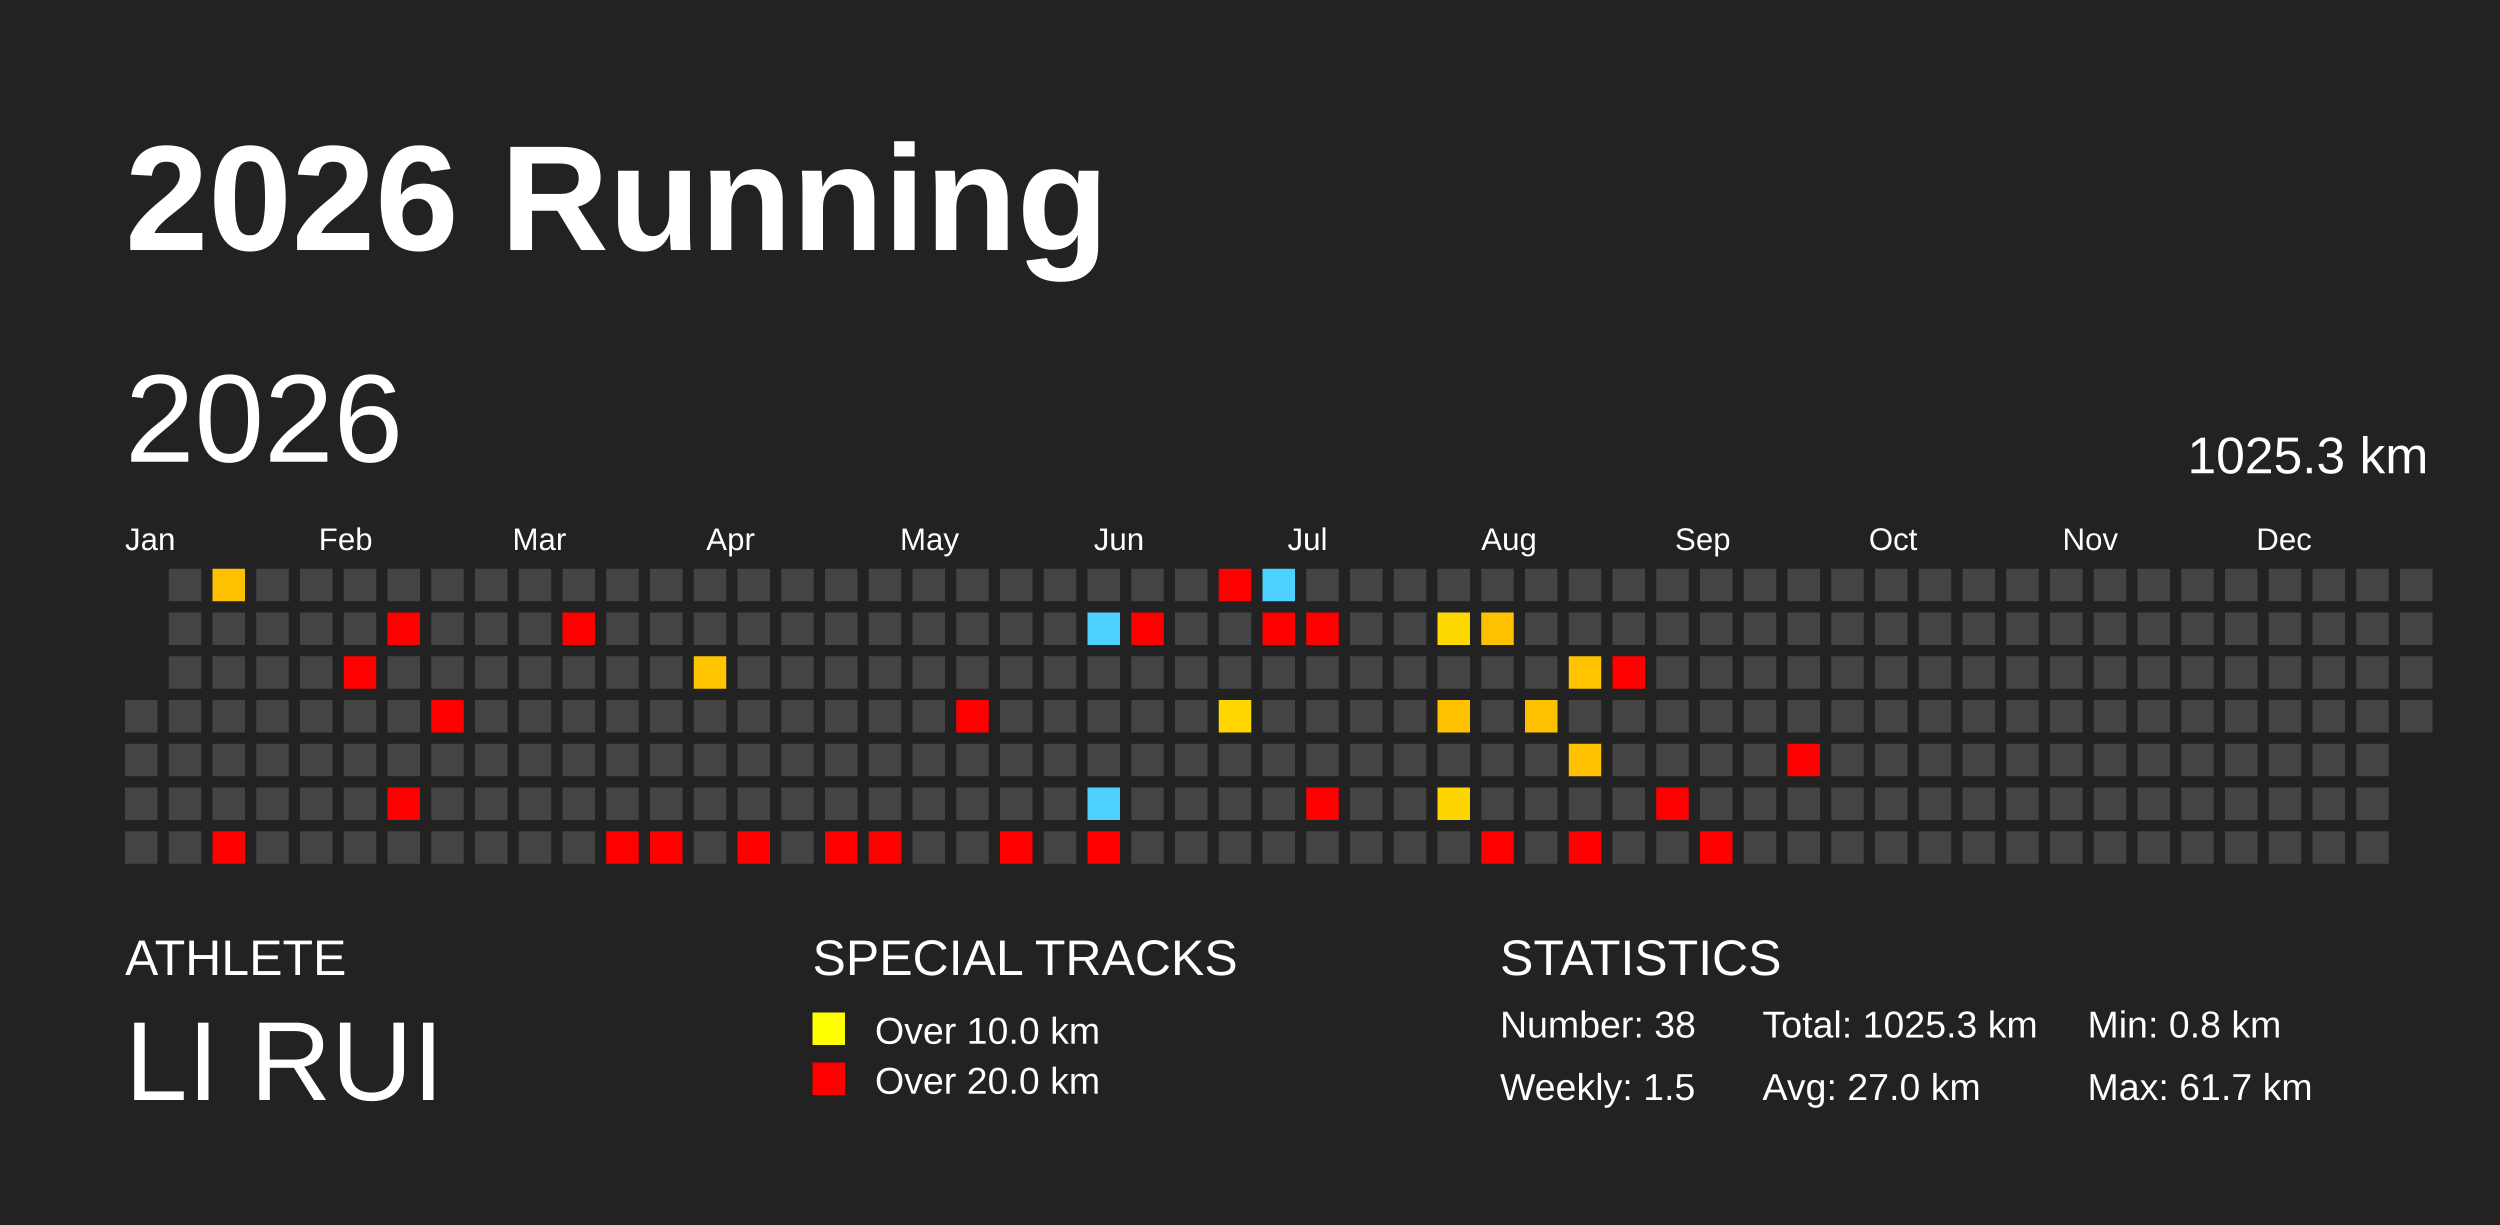
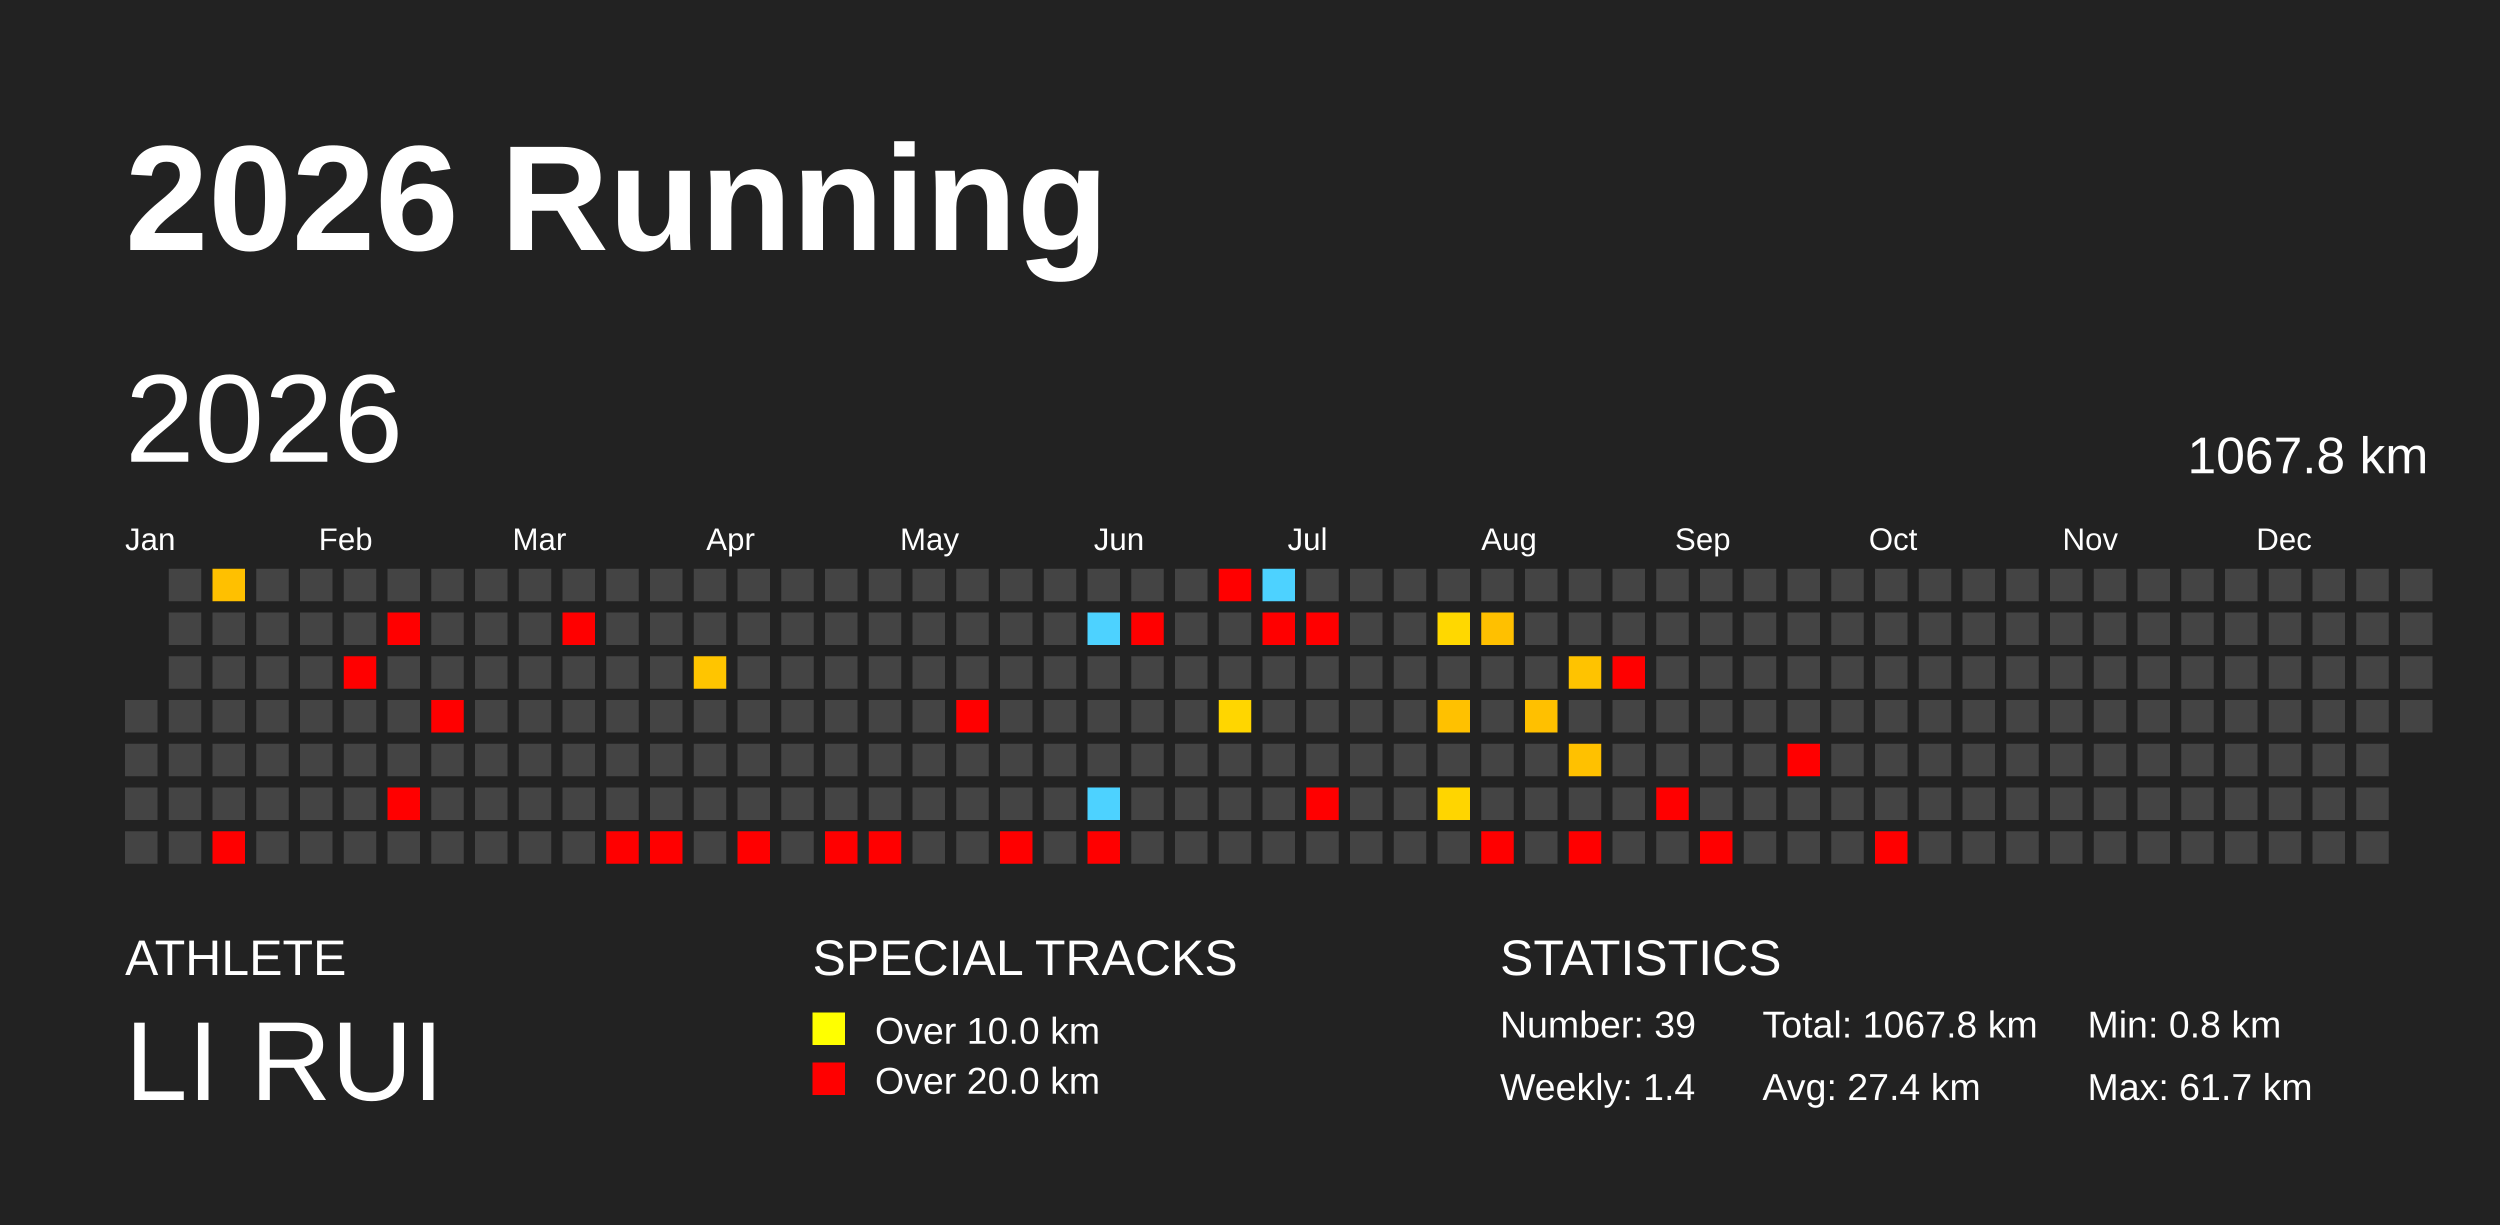
<svg xmlns="http://www.w3.org/2000/svg" baseProfile="full" height="98mm" version="1.1" viewBox="0,0,200,98" width="200mm">
  <defs />
  <rect fill="#222222" height="98" width="200" x="0" y="0" />
  <text fill="#FFFFFF" style="font-size:12px; font-family:Arial; font-weight:bold;" x="10" y="20">2026 Running</text>
  <text fill="#FFFFFF" style="font-size:4px; font-family:Arial" x="10" y="78">ATHLETE</text>
  <text fill="#FFFFFF" style="font-size:9px; font-family:Arial" x="10" y="88">LI RUI</text>
  <text fill="#FFFFFF" style="font-size:4px; font-family:Arial" x="65" y="78">SPECIAL TRACKS</text>
  <rect fill="yellow" height="2.6" width="2.6" x="65" y="81" />
  <text fill="#FFFFFF" style="font-size:3px; font-family:Arial" x="70" y="83.5">Over 10.0 km</text>
  <rect fill="red" height="2.6" width="2.6" x="65" y="85" />
  <text fill="#FFFFFF" style="font-size:3px; font-family:Arial" x="70" y="87.5">Over 20.0 km</text>
  <text fill="#FFFFFF" style="font-size:4px; font-family:Arial" x="120" y="78">STATISTICS</text>
-   <text fill="#FFFFFF" style="font-size:3px; font-family:Arial" x="120" y="83">Number: 38</text>
-   <text fill="#FFFFFF" style="font-size:3px; font-family:Arial" x="120" y="88">Weekly: 1.5</text>
-   <text fill="#FFFFFF" style="font-size:3px; font-family:Arial" x="141" y="83">Total: 1025.3 km</text>
-   <text fill="#FFFFFF" style="font-size:3px; font-family:Arial" x="141" y="88">Avg: 27.0 km</text>
+   <text fill="#FFFFFF" style="font-size:3px; font-family:Arial" x="120" y="83">Number: 39</text>
+   <text fill="#FFFFFF" style="font-size:3px; font-family:Arial" x="120" y="88">Weekly: 1.4</text>
+   <text fill="#FFFFFF" style="font-size:3px; font-family:Arial" x="141" y="83">Total: 1067.8 km</text>
+   <text fill="#FFFFFF" style="font-size:3px; font-family:Arial" x="141" y="88">Avg: 27.4 km</text>
  <text fill="#FFFFFF" style="font-size:3px; font-family:Arial" x="167" y="83">Min: 0.8 km</text>
  <text fill="#FFFFFF" style="font-size:3px; font-family:Arial" x="167" y="88">Max: 61.7 km</text>
  <text dominant-baseline="hanging" fill="#FFFFFF" style="font-size:10.0px; font-family:Arial;" x="10" y="30">2026</text>
-   <text dominant-baseline="hanging" fill="#FFFFFF" style="font-size:4.125px; font-family:Arial;" x="175" y="35">1025.3 km</text>
+   <text dominant-baseline="hanging" fill="#FFFFFF" style="font-size:4.125px; font-family:Arial;" x="175" y="35">1067.8 km</text>
  <text fill="#FFFFFF" style="font-size:2.5px; font-family:Arial" x="10.0" y="44">Jan</text>
  <text fill="#FFFFFF" style="font-size:2.5px; font-family:Arial" x="25.5" y="44">Feb</text>
  <text fill="#FFFFFF" style="font-size:2.5px; font-family:Arial" x="41.0" y="44">Mar</text>
  <text fill="#FFFFFF" style="font-size:2.5px; font-family:Arial" x="56.5" y="44">Apr</text>
  <text fill="#FFFFFF" style="font-size:2.5px; font-family:Arial" x="72.0" y="44">May</text>
  <text fill="#FFFFFF" style="font-size:2.5px; font-family:Arial" x="87.5" y="44">Jun</text>
  <text fill="#FFFFFF" style="font-size:2.5px; font-family:Arial" x="103.0" y="44">Jul</text>
  <text fill="#FFFFFF" style="font-size:2.5px; font-family:Arial" x="118.5" y="44">Aug</text>
  <text fill="#FFFFFF" style="font-size:2.5px; font-family:Arial" x="134.0" y="44">Sep</text>
  <text fill="#FFFFFF" style="font-size:2.5px; font-family:Arial" x="149.5" y="44">Oct</text>
  <text fill="#FFFFFF" style="font-size:2.5px; font-family:Arial" x="165.0" y="44">Nov</text>
  <text fill="#FFFFFF" style="font-size:2.5px; font-family:Arial" x="180.5" y="44">Dec</text>
  <rect fill="#444444" height="2.6" width="2.6" x="10.0" y="56.0" />
  <rect fill="#444444" height="2.6" width="2.6" x="10.0" y="59.5" />
  <rect fill="#444444" height="2.6" width="2.6" x="10.0" y="63.0" />
  <rect fill="#444444" height="2.6" width="2.6" x="10.0" y="66.5" />
  <rect fill="#444444" height="2.6" width="2.6" x="13.5" y="45.5" />
  <rect fill="#444444" height="2.6" width="2.6" x="13.5" y="49.0" />
  <rect fill="#444444" height="2.6" width="2.6" x="13.5" y="52.5" />
  <rect fill="#444444" height="2.6" width="2.6" x="13.5" y="56.0" />
  <rect fill="#444444" height="2.6" width="2.6" x="13.5" y="59.5" />
  <rect fill="#444444" height="2.6" width="2.6" x="13.5" y="63.0" />
  <rect fill="#444444" height="2.6" width="2.6" x="13.5" y="66.5" />
  <rect fill="#ffc000" height="2.6" width="2.6" x="17.0" y="45.5" />
  <rect fill="#444444" height="2.6" width="2.6" x="17.0" y="49.0" />
  <rect fill="#444444" height="2.6" width="2.6" x="17.0" y="52.5" />
  <rect fill="#444444" height="2.6" width="2.6" x="17.0" y="56.0" />
  <rect fill="#444444" height="2.6" width="2.6" x="17.0" y="59.5" />
  <rect fill="#444444" height="2.6" width="2.6" x="17.0" y="63.0" />
  <rect fill="red" height="2.6" width="2.6" x="17.0" y="66.5" />
  <rect fill="#444444" height="2.6" width="2.6" x="20.5" y="45.5" />
  <rect fill="#444444" height="2.6" width="2.6" x="20.5" y="49.0" />
  <rect fill="#444444" height="2.6" width="2.6" x="20.5" y="52.5" />
  <rect fill="#444444" height="2.6" width="2.6" x="20.5" y="56.0" />
  <rect fill="#444444" height="2.6" width="2.6" x="20.5" y="59.5" />
  <rect fill="#444444" height="2.6" width="2.6" x="20.5" y="63.0" />
  <rect fill="#444444" height="2.6" width="2.6" x="20.5" y="66.5" />
  <rect fill="#444444" height="2.6" width="2.6" x="24.0" y="45.5" />
  <rect fill="#444444" height="2.6" width="2.6" x="24.0" y="49.0" />
  <rect fill="#444444" height="2.6" width="2.6" x="24.0" y="52.5" />
  <rect fill="#444444" height="2.6" width="2.6" x="24.0" y="56.0" />
  <rect fill="#444444" height="2.6" width="2.6" x="24.0" y="59.5" />
  <rect fill="#444444" height="2.6" width="2.6" x="24.0" y="63.0" />
  <rect fill="#444444" height="2.6" width="2.6" x="24.0" y="66.5" />
  <rect fill="#444444" height="2.6" width="2.6" x="27.5" y="45.5" />
  <rect fill="#444444" height="2.6" width="2.6" x="27.5" y="49.0" />
  <rect fill="red" height="2.6" width="2.6" x="27.5" y="52.5" />
  <rect fill="#444444" height="2.6" width="2.6" x="27.5" y="56.0" />
  <rect fill="#444444" height="2.6" width="2.6" x="27.5" y="59.5" />
  <rect fill="#444444" height="2.6" width="2.6" x="27.5" y="63.0" />
  <rect fill="#444444" height="2.6" width="2.6" x="27.5" y="66.5" />
  <rect fill="#444444" height="2.6" width="2.6" x="31.0" y="45.5" />
  <rect fill="red" height="2.6" width="2.6" x="31.0" y="49.0" />
  <rect fill="#444444" height="2.6" width="2.6" x="31.0" y="52.5" />
  <rect fill="#444444" height="2.6" width="2.6" x="31.0" y="56.0" />
  <rect fill="#444444" height="2.6" width="2.6" x="31.0" y="59.5" />
  <rect fill="red" height="2.6" width="2.6" x="31.0" y="63.0" />
  <rect fill="#444444" height="2.6" width="2.6" x="31.0" y="66.5" />
  <rect fill="#444444" height="2.6" width="2.6" x="34.5" y="45.5" />
  <rect fill="#444444" height="2.6" width="2.6" x="34.5" y="49.0" />
  <rect fill="#444444" height="2.6" width="2.6" x="34.5" y="52.5" />
  <rect fill="red" height="2.6" width="2.6" x="34.5" y="56.0" />
  <rect fill="#444444" height="2.6" width="2.6" x="34.5" y="59.5" />
  <rect fill="#444444" height="2.6" width="2.6" x="34.5" y="63.0" />
  <rect fill="#444444" height="2.6" width="2.6" x="34.5" y="66.5" />
  <rect fill="#444444" height="2.6" width="2.6" x="38.0" y="45.5" />
  <rect fill="#444444" height="2.6" width="2.6" x="38.0" y="49.0" />
  <rect fill="#444444" height="2.6" width="2.6" x="38.0" y="52.5" />
  <rect fill="#444444" height="2.6" width="2.6" x="38.0" y="56.0" />
  <rect fill="#444444" height="2.6" width="2.6" x="38.0" y="59.5" />
  <rect fill="#444444" height="2.6" width="2.6" x="38.0" y="63.0" />
  <rect fill="#444444" height="2.6" width="2.6" x="38.0" y="66.5" />
  <rect fill="#444444" height="2.6" width="2.6" x="41.5" y="45.5" />
  <rect fill="#444444" height="2.6" width="2.6" x="41.5" y="49.0" />
  <rect fill="#444444" height="2.6" width="2.6" x="41.5" y="52.5" />
  <rect fill="#444444" height="2.6" width="2.6" x="41.5" y="56.0" />
  <rect fill="#444444" height="2.6" width="2.6" x="41.5" y="59.5" />
  <rect fill="#444444" height="2.6" width="2.6" x="41.5" y="63.0" />
  <rect fill="#444444" height="2.6" width="2.6" x="41.5" y="66.5" />
  <rect fill="#444444" height="2.6" width="2.6" x="45.0" y="45.5" />
  <rect fill="red" height="2.6" width="2.6" x="45.0" y="49.0" />
  <rect fill="#444444" height="2.6" width="2.6" x="45.0" y="52.5" />
  <rect fill="#444444" height="2.6" width="2.6" x="45.0" y="56.0" />
  <rect fill="#444444" height="2.6" width="2.6" x="45.0" y="59.5" />
  <rect fill="#444444" height="2.6" width="2.6" x="45.0" y="63.0" />
  <rect fill="#444444" height="2.6" width="2.6" x="45.0" y="66.5" />
  <rect fill="#444444" height="2.6" width="2.6" x="48.5" y="45.5" />
  <rect fill="#444444" height="2.6" width="2.6" x="48.5" y="49.0" />
  <rect fill="#444444" height="2.6" width="2.6" x="48.5" y="52.5" />
  <rect fill="#444444" height="2.6" width="2.6" x="48.5" y="56.0" />
  <rect fill="#444444" height="2.6" width="2.6" x="48.5" y="59.5" />
  <rect fill="#444444" height="2.6" width="2.6" x="48.5" y="63.0" />
  <rect fill="red" height="2.6" width="2.6" x="48.5" y="66.5" />
  <rect fill="#444444" height="2.6" width="2.6" x="52.0" y="45.5" />
  <rect fill="#444444" height="2.6" width="2.6" x="52.0" y="49.0" />
  <rect fill="#444444" height="2.6" width="2.6" x="52.0" y="52.5" />
  <rect fill="#444444" height="2.6" width="2.6" x="52.0" y="56.0" />
  <rect fill="#444444" height="2.6" width="2.6" x="52.0" y="59.5" />
  <rect fill="#444444" height="2.6" width="2.6" x="52.0" y="63.0" />
  <rect fill="red" height="2.6" width="2.6" x="52.0" y="66.5" />
  <rect fill="#444444" height="2.6" width="2.6" x="55.5" y="45.5" />
  <rect fill="#444444" height="2.6" width="2.6" x="55.5" y="49.0" />
  <rect fill="#ffc500" height="2.6" width="2.6" x="55.5" y="52.5" />
  <rect fill="#444444" height="2.6" width="2.6" x="55.5" y="56.0" />
  <rect fill="#444444" height="2.6" width="2.6" x="55.5" y="59.5" />
  <rect fill="#444444" height="2.6" width="2.6" x="55.5" y="63.0" />
  <rect fill="#444444" height="2.6" width="2.6" x="55.5" y="66.5" />
  <rect fill="#444444" height="2.6" width="2.6" x="59.0" y="45.5" />
  <rect fill="#444444" height="2.6" width="2.6" x="59.0" y="49.0" />
  <rect fill="#444444" height="2.6" width="2.6" x="59.0" y="52.5" />
  <rect fill="#444444" height="2.6" width="2.6" x="59.0" y="56.0" />
  <rect fill="#444444" height="2.6" width="2.6" x="59.0" y="59.5" />
  <rect fill="#444444" height="2.6" width="2.6" x="59.0" y="63.0" />
  <rect fill="red" height="2.6" width="2.6" x="59.0" y="66.5" />
  <rect fill="#444444" height="2.6" width="2.6" x="62.5" y="45.5" />
  <rect fill="#444444" height="2.6" width="2.6" x="62.5" y="49.0" />
  <rect fill="#444444" height="2.6" width="2.6" x="62.5" y="52.5" />
  <rect fill="#444444" height="2.6" width="2.6" x="62.5" y="56.0" />
  <rect fill="#444444" height="2.6" width="2.6" x="62.5" y="59.5" />
  <rect fill="#444444" height="2.6" width="2.6" x="62.5" y="63.0" />
  <rect fill="#444444" height="2.6" width="2.6" x="62.5" y="66.5" />
  <rect fill="#444444" height="2.6" width="2.6" x="66.0" y="45.5" />
  <rect fill="#444444" height="2.6" width="2.6" x="66.0" y="49.0" />
  <rect fill="#444444" height="2.6" width="2.6" x="66.0" y="52.5" />
  <rect fill="#444444" height="2.6" width="2.6" x="66.0" y="56.0" />
  <rect fill="#444444" height="2.6" width="2.6" x="66.0" y="59.5" />
  <rect fill="#444444" height="2.6" width="2.6" x="66.0" y="63.0" />
  <rect fill="red" height="2.6" width="2.6" x="66.0" y="66.5" />
  <rect fill="#444444" height="2.6" width="2.6" x="69.5" y="45.5" />
  <rect fill="#444444" height="2.6" width="2.6" x="69.5" y="49.0" />
  <rect fill="#444444" height="2.6" width="2.6" x="69.5" y="52.5" />
  <rect fill="#444444" height="2.6" width="2.6" x="69.5" y="56.0" />
  <rect fill="#444444" height="2.6" width="2.6" x="69.5" y="59.5" />
  <rect fill="#444444" height="2.6" width="2.6" x="69.5" y="63.0" />
  <rect fill="red" height="2.6" width="2.6" x="69.5" y="66.5" />
  <rect fill="#444444" height="2.6" width="2.6" x="73.0" y="45.5" />
  <rect fill="#444444" height="2.6" width="2.6" x="73.0" y="49.0" />
  <rect fill="#444444" height="2.6" width="2.6" x="73.0" y="52.5" />
  <rect fill="#444444" height="2.6" width="2.6" x="73.0" y="56.0" />
  <rect fill="#444444" height="2.6" width="2.6" x="73.0" y="59.5" />
  <rect fill="#444444" height="2.6" width="2.6" x="73.0" y="63.0" />
  <rect fill="#444444" height="2.6" width="2.6" x="73.0" y="66.5" />
  <rect fill="#444444" height="2.6" width="2.6" x="76.5" y="45.5" />
  <rect fill="#444444" height="2.6" width="2.6" x="76.5" y="49.0" />
  <rect fill="#444444" height="2.6" width="2.6" x="76.5" y="52.5" />
  <rect fill="red" height="2.6" width="2.6" x="76.5" y="56.0" />
  <rect fill="#444444" height="2.6" width="2.6" x="76.5" y="59.5" />
  <rect fill="#444444" height="2.6" width="2.6" x="76.5" y="63.0" />
  <rect fill="#444444" height="2.6" width="2.6" x="76.5" y="66.5" />
  <rect fill="#444444" height="2.6" width="2.6" x="80.0" y="45.5" />
  <rect fill="#444444" height="2.6" width="2.6" x="80.0" y="49.0" />
  <rect fill="#444444" height="2.6" width="2.6" x="80.0" y="52.5" />
  <rect fill="#444444" height="2.6" width="2.6" x="80.0" y="56.0" />
  <rect fill="#444444" height="2.6" width="2.6" x="80.0" y="59.5" />
  <rect fill="#444444" height="2.6" width="2.6" x="80.0" y="63.0" />
  <rect fill="red" height="2.6" width="2.6" x="80.0" y="66.5" />
  <rect fill="#444444" height="2.6" width="2.6" x="83.5" y="45.5" />
  <rect fill="#444444" height="2.6" width="2.6" x="83.5" y="49.0" />
  <rect fill="#444444" height="2.6" width="2.6" x="83.5" y="52.5" />
  <rect fill="#444444" height="2.6" width="2.6" x="83.5" y="56.0" />
  <rect fill="#444444" height="2.6" width="2.6" x="83.5" y="59.5" />
  <rect fill="#444444" height="2.6" width="2.6" x="83.5" y="63.0" />
  <rect fill="#444444" height="2.6" width="2.6" x="83.5" y="66.5" />
  <rect fill="#444444" height="2.6" width="2.6" x="87.0" y="45.5" />
  <rect fill="#4dd2ff" height="2.6" width="2.6" x="87.0" y="49.0" />
  <rect fill="#444444" height="2.6" width="2.6" x="87.0" y="52.5" />
  <rect fill="#444444" height="2.6" width="2.6" x="87.0" y="56.0" />
  <rect fill="#444444" height="2.6" width="2.6" x="87.0" y="59.5" />
  <rect fill="#4dd2ff" height="2.6" width="2.6" x="87.0" y="63.0" />
  <rect fill="red" height="2.6" width="2.6" x="87.0" y="66.5" />
  <rect fill="#444444" height="2.6" width="2.6" x="90.5" y="45.5" />
  <rect fill="red" height="2.6" width="2.6" x="90.5" y="49.0" />
  <rect fill="#444444" height="2.6" width="2.6" x="90.5" y="52.5" />
  <rect fill="#444444" height="2.6" width="2.6" x="90.5" y="56.0" />
  <rect fill="#444444" height="2.6" width="2.6" x="90.5" y="59.5" />
  <rect fill="#444444" height="2.6" width="2.6" x="90.5" y="63.0" />
  <rect fill="#444444" height="2.6" width="2.6" x="90.5" y="66.5" />
  <rect fill="#444444" height="2.6" width="2.6" x="94.0" y="45.5" />
  <rect fill="#444444" height="2.6" width="2.6" x="94.0" y="49.0" />
  <rect fill="#444444" height="2.6" width="2.6" x="94.0" y="52.5" />
  <rect fill="#444444" height="2.6" width="2.6" x="94.0" y="56.0" />
  <rect fill="#444444" height="2.6" width="2.6" x="94.0" y="59.5" />
  <rect fill="#444444" height="2.6" width="2.6" x="94.0" y="63.0" />
  <rect fill="#444444" height="2.6" width="2.6" x="94.0" y="66.5" />
  <rect fill="red" height="2.6" width="2.6" x="97.5" y="45.5" />
  <rect fill="#444444" height="2.6" width="2.6" x="97.5" y="49.0" />
  <rect fill="#444444" height="2.6" width="2.6" x="97.5" y="52.5" />
  <rect fill="#ffd600" height="2.6" width="2.6" x="97.5" y="56.0" />
  <rect fill="#444444" height="2.6" width="2.6" x="97.5" y="59.5" />
  <rect fill="#444444" height="2.6" width="2.6" x="97.5" y="63.0" />
  <rect fill="#444444" height="2.6" width="2.6" x="97.5" y="66.5" />
  <rect fill="#4dd2ff" height="2.6" width="2.6" x="101.0" y="45.5" />
  <rect fill="red" height="2.6" width="2.6" x="101.0" y="49.0" />
  <rect fill="#444444" height="2.6" width="2.6" x="101.0" y="52.5" />
  <rect fill="#444444" height="2.6" width="2.6" x="101.0" y="56.0" />
  <rect fill="#444444" height="2.6" width="2.6" x="101.0" y="59.5" />
  <rect fill="#444444" height="2.6" width="2.6" x="101.0" y="63.0" />
  <rect fill="#444444" height="2.6" width="2.6" x="101.0" y="66.5" />
  <rect fill="#444444" height="2.6" width="2.6" x="104.5" y="45.5" />
  <rect fill="red" height="2.6" width="2.6" x="104.5" y="49.0" />
  <rect fill="#444444" height="2.6" width="2.6" x="104.5" y="52.5" />
  <rect fill="#444444" height="2.6" width="2.6" x="104.5" y="56.0" />
  <rect fill="#444444" height="2.6" width="2.6" x="104.5" y="59.5" />
  <rect fill="red" height="2.6" width="2.6" x="104.5" y="63.0" />
  <rect fill="#444444" height="2.6" width="2.6" x="104.5" y="66.5" />
  <rect fill="#444444" height="2.6" width="2.6" x="108.0" y="45.5" />
  <rect fill="#444444" height="2.6" width="2.6" x="108.0" y="49.0" />
  <rect fill="#444444" height="2.6" width="2.6" x="108.0" y="52.5" />
  <rect fill="#444444" height="2.6" width="2.6" x="108.0" y="56.0" />
  <rect fill="#444444" height="2.6" width="2.6" x="108.0" y="59.5" />
  <rect fill="#444444" height="2.6" width="2.6" x="108.0" y="63.0" />
  <rect fill="#444444" height="2.6" width="2.6" x="108.0" y="66.5" />
  <rect fill="#444444" height="2.6" width="2.6" x="111.5" y="45.5" />
  <rect fill="#444444" height="2.6" width="2.6" x="111.5" y="49.0" />
  <rect fill="#444444" height="2.6" width="2.6" x="111.5" y="52.5" />
  <rect fill="#444444" height="2.6" width="2.6" x="111.5" y="56.0" />
  <rect fill="#444444" height="2.6" width="2.6" x="111.5" y="59.5" />
  <rect fill="#444444" height="2.6" width="2.6" x="111.5" y="63.0" />
  <rect fill="#444444" height="2.6" width="2.6" x="111.5" y="66.5" />
  <rect fill="#444444" height="2.6" width="2.6" x="115.0" y="45.5" />
  <rect fill="#ffd800" height="2.6" width="2.6" x="115.0" y="49.0" />
  <rect fill="#444444" height="2.6" width="2.6" x="115.0" y="52.5" />
  <rect fill="#ffc100" height="2.6" width="2.6" x="115.0" y="56.0" />
  <rect fill="#444444" height="2.6" width="2.6" x="115.0" y="59.5" />
  <rect fill="#ffd500" height="2.6" width="2.6" x="115.0" y="63.0" />
  <rect fill="#444444" height="2.6" width="2.6" x="115.0" y="66.5" />
  <rect fill="#444444" height="2.6" width="2.6" x="118.5" y="45.5" />
  <rect fill="#ffc000" height="2.6" width="2.6" x="118.5" y="49.0" />
  <rect fill="#444444" height="2.6" width="2.6" x="118.5" y="52.5" />
  <rect fill="#444444" height="2.6" width="2.6" x="118.5" y="56.0" />
  <rect fill="#444444" height="2.6" width="2.6" x="118.5" y="59.5" />
  <rect fill="#444444" height="2.6" width="2.6" x="118.5" y="63.0" />
  <rect fill="red" height="2.6" width="2.6" x="118.5" y="66.5" />
  <rect fill="#444444" height="2.6" width="2.6" x="122.0" y="45.5" />
  <rect fill="#444444" height="2.6" width="2.6" x="122.0" y="49.0" />
  <rect fill="#444444" height="2.6" width="2.6" x="122.0" y="52.5" />
  <rect fill="#ffc000" height="2.6" width="2.6" x="122.0" y="56.0" />
  <rect fill="#444444" height="2.6" width="2.6" x="122.0" y="59.5" />
  <rect fill="#444444" height="2.6" width="2.6" x="122.0" y="63.0" />
  <rect fill="#444444" height="2.6" width="2.6" x="122.0" y="66.5" />
  <rect fill="#444444" height="2.6" width="2.6" x="125.5" y="45.5" />
  <rect fill="#444444" height="2.6" width="2.6" x="125.5" y="49.0" />
  <rect fill="#ffc300" height="2.6" width="2.6" x="125.5" y="52.5" />
  <rect fill="#444444" height="2.6" width="2.6" x="125.5" y="56.0" />
  <rect fill="#ffc100" height="2.6" width="2.6" x="125.5" y="59.5" />
  <rect fill="#444444" height="2.6" width="2.6" x="125.5" y="63.0" />
  <rect fill="red" height="2.6" width="2.6" x="125.5" y="66.5" />
  <rect fill="#444444" height="2.6" width="2.6" x="129.0" y="45.5" />
  <rect fill="#444444" height="2.6" width="2.6" x="129.0" y="49.0" />
  <rect fill="red" height="2.6" width="2.6" x="129.0" y="52.5" />
  <rect fill="#444444" height="2.6" width="2.6" x="129.0" y="56.0" />
  <rect fill="#444444" height="2.6" width="2.6" x="129.0" y="59.5" />
  <rect fill="#444444" height="2.6" width="2.6" x="129.0" y="63.0" />
  <rect fill="#444444" height="2.6" width="2.6" x="129.0" y="66.5" />
  <rect fill="#444444" height="2.6" width="2.6" x="132.5" y="45.5" />
  <rect fill="#444444" height="2.6" width="2.6" x="132.5" y="49.0" />
  <rect fill="#444444" height="2.6" width="2.6" x="132.5" y="52.5" />
  <rect fill="#444444" height="2.6" width="2.6" x="132.5" y="56.0" />
  <rect fill="#444444" height="2.6" width="2.6" x="132.5" y="59.5" />
  <rect fill="red" height="2.6" width="2.6" x="132.5" y="63.0" />
  <rect fill="#444444" height="2.6" width="2.6" x="132.5" y="66.5" />
  <rect fill="#444444" height="2.6" width="2.6" x="136.0" y="45.5" />
  <rect fill="#444444" height="2.6" width="2.6" x="136.0" y="49.0" />
  <rect fill="#444444" height="2.6" width="2.6" x="136.0" y="52.5" />
  <rect fill="#444444" height="2.6" width="2.6" x="136.0" y="56.0" />
  <rect fill="#444444" height="2.6" width="2.6" x="136.0" y="59.5" />
  <rect fill="#444444" height="2.6" width="2.6" x="136.0" y="63.0" />
  <rect fill="red" height="2.6" width="2.6" x="136.0" y="66.5" />
  <rect fill="#444444" height="2.6" width="2.6" x="139.5" y="45.5" />
  <rect fill="#444444" height="2.6" width="2.6" x="139.5" y="49.0" />
  <rect fill="#444444" height="2.6" width="2.6" x="139.5" y="52.5" />
  <rect fill="#444444" height="2.6" width="2.6" x="139.5" y="56.0" />
  <rect fill="#444444" height="2.6" width="2.6" x="139.5" y="59.5" />
  <rect fill="#444444" height="2.6" width="2.6" x="139.5" y="63.0" />
  <rect fill="#444444" height="2.6" width="2.6" x="139.5" y="66.5" />
  <rect fill="#444444" height="2.6" width="2.6" x="143.0" y="45.5" />
  <rect fill="#444444" height="2.6" width="2.6" x="143.0" y="49.0" />
  <rect fill="#444444" height="2.6" width="2.6" x="143.0" y="52.5" />
  <rect fill="#444444" height="2.6" width="2.6" x="143.0" y="56.0" />
  <rect fill="red" height="2.6" width="2.6" x="143.0" y="59.5" />
  <rect fill="#444444" height="2.6" width="2.6" x="143.0" y="63.0" />
  <rect fill="#444444" height="2.6" width="2.6" x="143.0" y="66.5" />
  <rect fill="#444444" height="2.6" width="2.6" x="146.5" y="45.5" />
  <rect fill="#444444" height="2.6" width="2.6" x="146.5" y="49.0" />
  <rect fill="#444444" height="2.6" width="2.6" x="146.5" y="52.5" />
  <rect fill="#444444" height="2.6" width="2.6" x="146.5" y="56.0" />
  <rect fill="#444444" height="2.6" width="2.6" x="146.5" y="59.5" />
  <rect fill="#444444" height="2.6" width="2.6" x="146.5" y="63.0" />
  <rect fill="#444444" height="2.6" width="2.6" x="146.5" y="66.5" />
  <rect fill="#444444" height="2.6" width="2.6" x="150.0" y="45.5" />
  <rect fill="#444444" height="2.6" width="2.6" x="150.0" y="49.0" />
  <rect fill="#444444" height="2.6" width="2.6" x="150.0" y="52.5" />
  <rect fill="#444444" height="2.6" width="2.6" x="150.0" y="56.0" />
  <rect fill="#444444" height="2.6" width="2.6" x="150.0" y="59.5" />
  <rect fill="#444444" height="2.6" width="2.6" x="150.0" y="63.0" />
-   <rect fill="#444444" height="2.6" width="2.6" x="150.0" y="66.5" />
+   <rect fill="red" height="2.6" width="2.6" x="150.0" y="66.5" />
  <rect fill="#444444" height="2.6" width="2.6" x="153.5" y="45.5" />
  <rect fill="#444444" height="2.6" width="2.6" x="153.5" y="49.0" />
  <rect fill="#444444" height="2.6" width="2.6" x="153.5" y="52.5" />
  <rect fill="#444444" height="2.6" width="2.6" x="153.5" y="56.0" />
  <rect fill="#444444" height="2.6" width="2.6" x="153.5" y="59.5" />
  <rect fill="#444444" height="2.6" width="2.6" x="153.5" y="63.0" />
  <rect fill="#444444" height="2.6" width="2.6" x="153.5" y="66.5" />
  <rect fill="#444444" height="2.6" width="2.6" x="157.0" y="45.5" />
  <rect fill="#444444" height="2.6" width="2.6" x="157.0" y="49.0" />
  <rect fill="#444444" height="2.6" width="2.6" x="157.0" y="52.5" />
  <rect fill="#444444" height="2.6" width="2.6" x="157.0" y="56.0" />
  <rect fill="#444444" height="2.6" width="2.6" x="157.0" y="59.5" />
  <rect fill="#444444" height="2.6" width="2.6" x="157.0" y="63.0" />
  <rect fill="#444444" height="2.6" width="2.6" x="157.0" y="66.5" />
  <rect fill="#444444" height="2.6" width="2.6" x="160.5" y="45.5" />
  <rect fill="#444444" height="2.6" width="2.6" x="160.5" y="49.0" />
  <rect fill="#444444" height="2.6" width="2.6" x="160.5" y="52.5" />
  <rect fill="#444444" height="2.6" width="2.6" x="160.5" y="56.0" />
  <rect fill="#444444" height="2.6" width="2.6" x="160.5" y="59.5" />
  <rect fill="#444444" height="2.6" width="2.6" x="160.5" y="63.0" />
  <rect fill="#444444" height="2.6" width="2.6" x="160.5" y="66.5" />
  <rect fill="#444444" height="2.6" width="2.6" x="164.0" y="45.5" />
  <rect fill="#444444" height="2.6" width="2.6" x="164.0" y="49.0" />
  <rect fill="#444444" height="2.6" width="2.6" x="164.0" y="52.5" />
  <rect fill="#444444" height="2.6" width="2.6" x="164.0" y="56.0" />
  <rect fill="#444444" height="2.6" width="2.6" x="164.0" y="59.5" />
  <rect fill="#444444" height="2.6" width="2.6" x="164.0" y="63.0" />
  <rect fill="#444444" height="2.6" width="2.6" x="164.0" y="66.5" />
  <rect fill="#444444" height="2.6" width="2.6" x="167.5" y="45.5" />
  <rect fill="#444444" height="2.6" width="2.6" x="167.5" y="49.0" />
  <rect fill="#444444" height="2.6" width="2.6" x="167.5" y="52.5" />
  <rect fill="#444444" height="2.6" width="2.6" x="167.5" y="56.0" />
  <rect fill="#444444" height="2.6" width="2.6" x="167.5" y="59.5" />
  <rect fill="#444444" height="2.6" width="2.6" x="167.5" y="63.0" />
  <rect fill="#444444" height="2.6" width="2.6" x="167.5" y="66.5" />
  <rect fill="#444444" height="2.6" width="2.6" x="171.0" y="45.5" />
  <rect fill="#444444" height="2.6" width="2.6" x="171.0" y="49.0" />
  <rect fill="#444444" height="2.6" width="2.6" x="171.0" y="52.5" />
  <rect fill="#444444" height="2.6" width="2.6" x="171.0" y="56.0" />
  <rect fill="#444444" height="2.6" width="2.6" x="171.0" y="59.5" />
  <rect fill="#444444" height="2.6" width="2.6" x="171.0" y="63.0" />
  <rect fill="#444444" height="2.6" width="2.6" x="171.0" y="66.5" />
  <rect fill="#444444" height="2.6" width="2.6" x="174.5" y="45.5" />
  <rect fill="#444444" height="2.6" width="2.6" x="174.5" y="49.0" />
  <rect fill="#444444" height="2.6" width="2.6" x="174.5" y="52.5" />
  <rect fill="#444444" height="2.6" width="2.6" x="174.5" y="56.0" />
  <rect fill="#444444" height="2.6" width="2.6" x="174.5" y="59.5" />
  <rect fill="#444444" height="2.6" width="2.6" x="174.5" y="63.0" />
  <rect fill="#444444" height="2.6" width="2.6" x="174.5" y="66.5" />
  <rect fill="#444444" height="2.6" width="2.6" x="178.0" y="45.5" />
  <rect fill="#444444" height="2.6" width="2.6" x="178.0" y="49.0" />
  <rect fill="#444444" height="2.6" width="2.6" x="178.0" y="52.5" />
  <rect fill="#444444" height="2.6" width="2.6" x="178.0" y="56.0" />
  <rect fill="#444444" height="2.6" width="2.6" x="178.0" y="59.5" />
  <rect fill="#444444" height="2.6" width="2.6" x="178.0" y="63.0" />
  <rect fill="#444444" height="2.6" width="2.6" x="178.0" y="66.5" />
  <rect fill="#444444" height="2.6" width="2.6" x="181.5" y="45.5" />
  <rect fill="#444444" height="2.6" width="2.6" x="181.5" y="49.0" />
  <rect fill="#444444" height="2.6" width="2.6" x="181.5" y="52.5" />
  <rect fill="#444444" height="2.6" width="2.6" x="181.5" y="56.0" />
  <rect fill="#444444" height="2.6" width="2.6" x="181.5" y="59.5" />
  <rect fill="#444444" height="2.6" width="2.6" x="181.5" y="63.0" />
  <rect fill="#444444" height="2.6" width="2.6" x="181.5" y="66.5" />
  <rect fill="#444444" height="2.6" width="2.6" x="185.0" y="45.5" />
  <rect fill="#444444" height="2.6" width="2.6" x="185.0" y="49.0" />
  <rect fill="#444444" height="2.6" width="2.6" x="185.0" y="52.5" />
  <rect fill="#444444" height="2.6" width="2.6" x="185.0" y="56.0" />
  <rect fill="#444444" height="2.6" width="2.6" x="185.0" y="59.5" />
  <rect fill="#444444" height="2.6" width="2.6" x="185.0" y="63.0" />
  <rect fill="#444444" height="2.6" width="2.6" x="185.0" y="66.5" />
  <rect fill="#444444" height="2.6" width="2.6" x="188.5" y="45.5" />
  <rect fill="#444444" height="2.6" width="2.6" x="188.5" y="49.0" />
  <rect fill="#444444" height="2.6" width="2.6" x="188.5" y="52.5" />
  <rect fill="#444444" height="2.6" width="2.6" x="188.5" y="56.0" />
  <rect fill="#444444" height="2.6" width="2.6" x="188.5" y="59.5" />
  <rect fill="#444444" height="2.6" width="2.6" x="188.5" y="63.0" />
  <rect fill="#444444" height="2.6" width="2.6" x="188.5" y="66.5" />
  <rect fill="#444444" height="2.6" width="2.6" x="192.0" y="45.5" />
  <rect fill="#444444" height="2.6" width="2.6" x="192.0" y="49.0" />
  <rect fill="#444444" height="2.6" width="2.6" x="192.0" y="52.5" />
  <rect fill="#444444" height="2.6" width="2.6" x="192.0" y="56.0" />
</svg>
